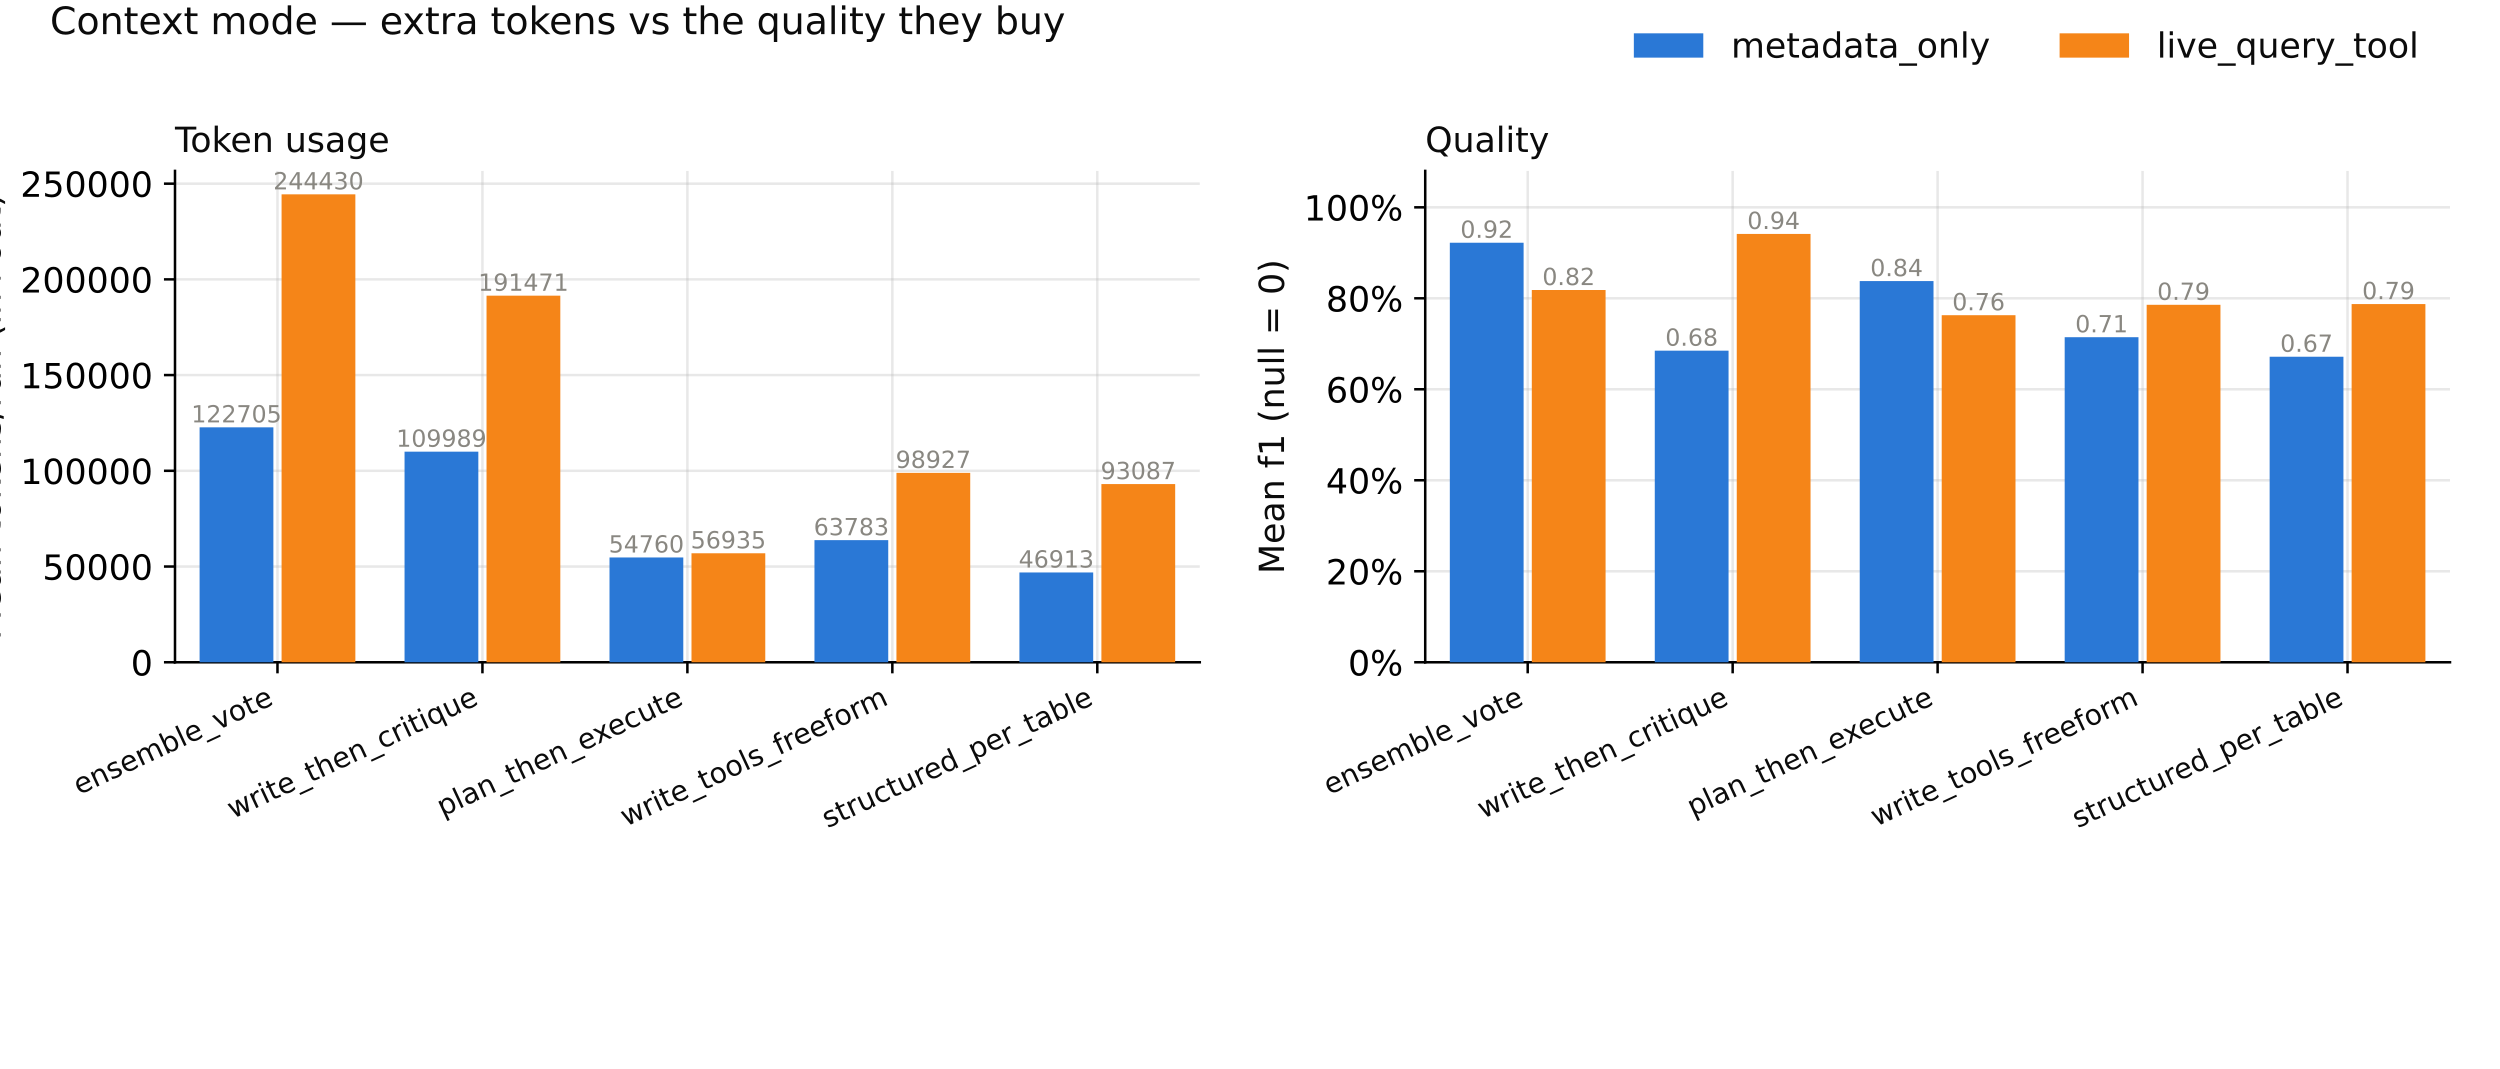
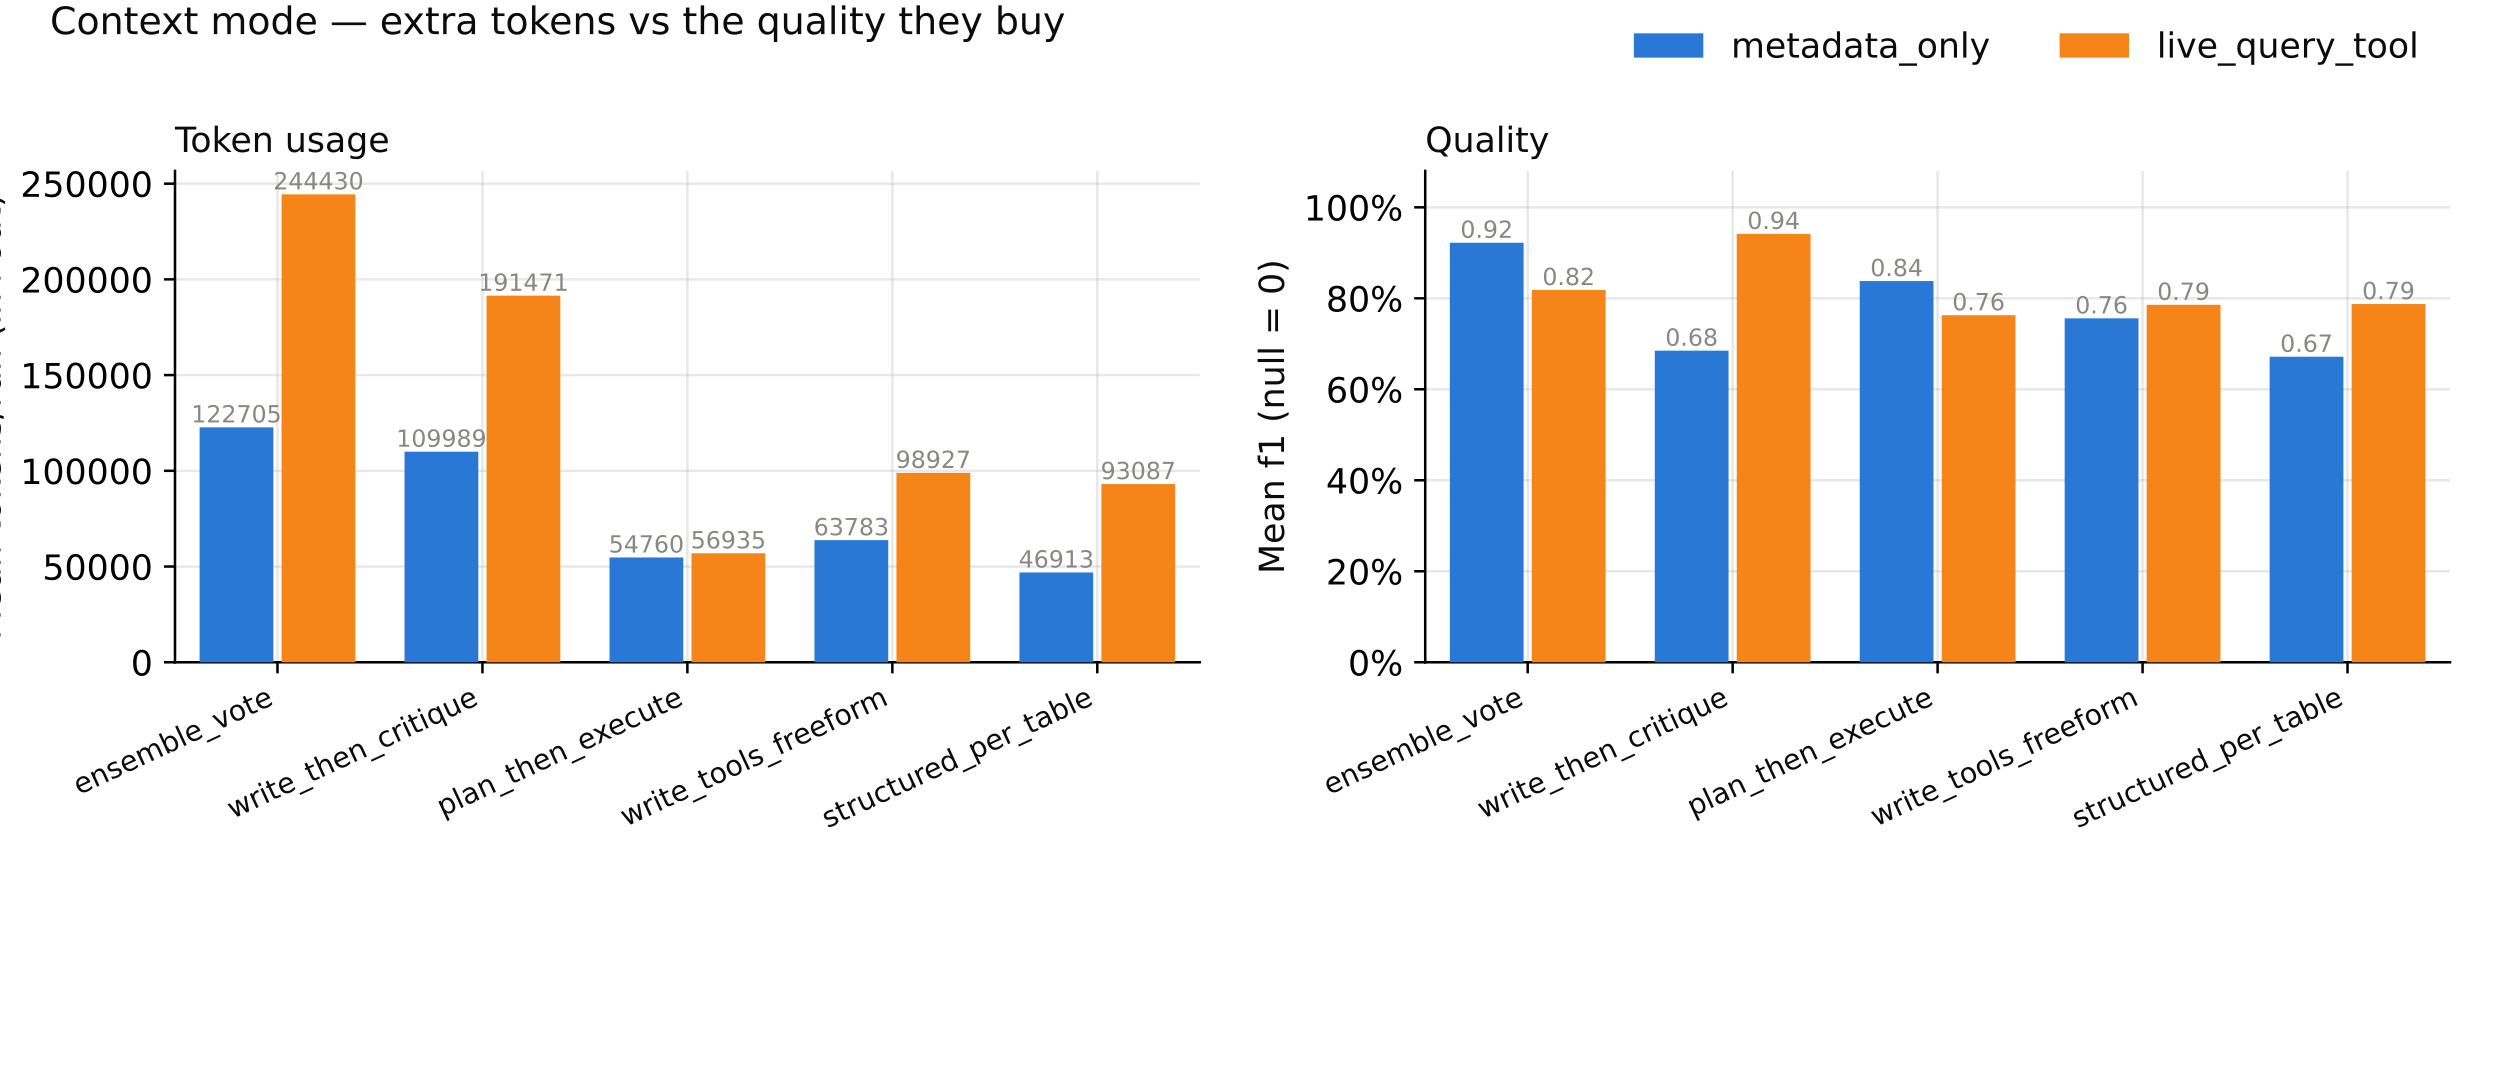
<svg xmlns="http://www.w3.org/2000/svg" xmlns:xlink="http://www.w3.org/1999/xlink" width="792pt" height="338.4pt" viewBox="0 0 792 338.4" version="1.1">
  <defs>
    <style type="text/css">*{stroke-linejoin: round; stroke-linecap: butt}</style>
  </defs>
  <g id="figure_1">
    <g id="patch_1">
      <path d="M 0 338.4  L 792 338.4  L 792 0  L 0 0  L 0 338.4  z " style="fill: none" />
    </g>
    <g id="axes_1">
      <g id="patch_2">
        <path d="M 55.44 209.808  L 380.089 209.808  L 380.089 54.144  L 55.44 54.144  L 55.44 209.808  z " style="fill: none" />
      </g>
      <g id="matplotlib.axis_1">
        <g id="xtick_1">
          <g id="line2d_1">
            <path d="M 87.905 209.808  L 87.905 54.144  " clip-path="url(#p312ca4075c)" style="fill: none; stroke: #b0b0b0; stroke-opacity: 0.3; stroke-width: 0.8; stroke-linecap: square" />
          </g>
          <g id="line2d_2">
            <defs>
              <path id="ma9d817a131" d="M 0 0  L 0 3.5  " style="stroke: #000000; stroke-width: 0.8" />
            </defs>
            <g>
              <use xlink:href="#ma9d817a131" x="87.905" y="209.808" style="stroke: #000000; stroke-width: 0.8" />
            </g>
          </g>
          <g id="text_1">
            <text style="font-size: 9px; font-family: 'DejaVu Sans', 'Bitstream Vera Sans', 'Computer Modern Sans Serif', 'Lucida Grande', 'Verdana', 'Geneva', 'Lucid', 'Arial', 'Helvetica', 'Avant Garde', sans-serif; fill: #0b0b0b" transform="translate(25.02935 251.907) rotate(-25)">ensemble_vote</text>
          </g>
        </g>
        <g id="xtick_2">
          <g id="line2d_3">
            <path d="M 152.835 209.808  L 152.835 54.144  " clip-path="url(#p312ca4075c)" style="fill: none; stroke: #b0b0b0; stroke-opacity: 0.3; stroke-width: 0.8; stroke-linecap: square" />
          </g>
          <g id="line2d_4">
            <g>
              <use xlink:href="#ma9d817a131" x="152.835" y="209.808" style="stroke: #000000; stroke-width: 0.8" />
            </g>
          </g>
          <g id="text_2">
            <text style="font-size: 9px; font-family: 'DejaVu Sans', 'Bitstream Vera Sans', 'Computer Modern Sans Serif', 'Lucida Grande', 'Verdana', 'Geneva', 'Lucid', 'Arial', 'Helvetica', 'Avant Garde', sans-serif; fill: #0b0b0b" transform="translate(73.78446 259.4494) rotate(-25)">write_then_critique</text>
          </g>
        </g>
        <g id="xtick_3">
          <g id="line2d_5">
            <path d="M 217.764 209.808  L 217.764 54.144  " clip-path="url(#p312ca4075c)" style="fill: none; stroke: #b0b0b0; stroke-opacity: 0.3; stroke-width: 0.8; stroke-linecap: square" />
          </g>
          <g id="line2d_6">
            <g>
              <use xlink:href="#ma9d817a131" x="217.764" y="209.808" style="stroke: #000000; stroke-width: 0.8" />
            </g>
          </g>
          <g id="text_3">
            <text style="font-size: 9px; font-family: 'DejaVu Sans', 'Bitstream Vera Sans', 'Computer Modern Sans Serif', 'Lucida Grande', 'Verdana', 'Geneva', 'Lucid', 'Arial', 'Helvetica', 'Avant Garde', sans-serif; fill: #0b0b0b" transform="translate(140.2041 258.7546) rotate(-25)">plan_then_execute</text>
          </g>
        </g>
        <g id="xtick_4">
          <g id="line2d_7">
            <path d="M 282.694 209.808  L 282.694 54.144  " clip-path="url(#p312ca4075c)" style="fill: none; stroke: #b0b0b0; stroke-opacity: 0.3; stroke-width: 0.8; stroke-linecap: square" />
          </g>
          <g id="line2d_8">
            <g>
              <use xlink:href="#ma9d817a131" x="282.694" y="209.808" style="stroke: #000000; stroke-width: 0.8" />
            </g>
          </g>
          <g id="text_4">
            <text style="font-size: 9px; font-family: 'DejaVu Sans', 'Bitstream Vera Sans', 'Computer Modern Sans Serif', 'Lucida Grande', 'Verdana', 'Geneva', 'Lucid', 'Arial', 'Helvetica', 'Avant Garde', sans-serif; fill: #0b0b0b" transform="translate(198.342 261.9217) rotate(-25)">write_tools_freeform</text>
          </g>
        </g>
        <g id="xtick_5">
          <g id="line2d_9">
            <path d="M 347.624 209.808  L 347.624 54.144  " clip-path="url(#p312ca4075c)" style="fill: none; stroke: #b0b0b0; stroke-opacity: 0.3; stroke-width: 0.8; stroke-linecap: square" />
          </g>
          <g id="line2d_10">
            <g>
              <use xlink:href="#ma9d817a131" x="347.624" y="209.808" style="stroke: #000000; stroke-width: 0.8" />
            </g>
          </g>
          <g id="text_5">
            <text style="font-size: 9px; font-family: 'DejaVu Sans', 'Bitstream Vera Sans', 'Computer Modern Sans Serif', 'Lucida Grande', 'Verdana', 'Geneva', 'Lucid', 'Arial', 'Helvetica', 'Avant Garde', sans-serif; fill: #0b0b0b" transform="translate(262.1719 262.4346) rotate(-25)">structured_per_table</text>
          </g>
        </g>
      </g>
      <g id="matplotlib.axis_2">
        <g id="ytick_1">
          <g id="line2d_11">
            <path d="M 55.44 209.808  L 380.089 209.808  " clip-path="url(#p312ca4075c)" style="fill: none; stroke: #b0b0b0; stroke-opacity: 0.3; stroke-width: 0.8; stroke-linecap: square" />
          </g>
          <g id="line2d_12">
            <defs>
              <path id="m00f1ef8d5f" d="M 0 0  L -3.5 0  " style="stroke: #000000; stroke-width: 0.8" />
            </defs>
            <g>
              <use xlink:href="#m00f1ef8d5f" x="55.44" y="209.808" style="stroke: #000000; stroke-width: 0.8" />
            </g>
          </g>
          <g id="text_6">
            <text style="font-size: 11px; font-family: 'DejaVu Sans', 'Bitstream Vera Sans', 'Computer Modern Sans Serif', 'Lucida Grande', 'Verdana', 'Geneva', 'Lucid', 'Arial', 'Helvetica', 'Avant Garde', sans-serif; text-anchor: end" x="48.44" y="213.987" transform="rotate(-0 48.44 213.9871)">0</text>
          </g>
        </g>
        <g id="ytick_2">
          <g id="line2d_13">
            <path d="M 55.44 179.482  L 380.089 179.482  " clip-path="url(#p312ca4075c)" style="fill: none; stroke: #b0b0b0; stroke-opacity: 0.3; stroke-width: 0.8; stroke-linecap: square" />
          </g>
          <g id="line2d_14">
            <g>
              <use xlink:href="#m00f1ef8d5f" x="55.44" y="179.482" style="stroke: #000000; stroke-width: 0.8" />
            </g>
          </g>
          <g id="text_7">
            <text style="font-size: 11px; font-family: 'DejaVu Sans', 'Bitstream Vera Sans', 'Computer Modern Sans Serif', 'Lucida Grande', 'Verdana', 'Geneva', 'Lucid', 'Arial', 'Helvetica', 'Avant Garde', sans-serif; text-anchor: end" x="48.44" y="183.661" transform="rotate(-0 48.44 183.6611)">50000</text>
          </g>
        </g>
        <g id="ytick_3">
          <g id="line2d_15">
            <path d="M 55.44 149.156  L 380.089 149.156  " clip-path="url(#p312ca4075c)" style="fill: none; stroke: #b0b0b0; stroke-opacity: 0.3; stroke-width: 0.8; stroke-linecap: square" />
          </g>
          <g id="line2d_16">
            <g>
              <use xlink:href="#m00f1ef8d5f" x="55.44" y="149.156" style="stroke: #000000; stroke-width: 0.8" />
            </g>
          </g>
          <g id="text_8">
            <text style="font-size: 11px; font-family: 'DejaVu Sans', 'Bitstream Vera Sans', 'Computer Modern Sans Serif', 'Lucida Grande', 'Verdana', 'Geneva', 'Lucid', 'Arial', 'Helvetica', 'Avant Garde', sans-serif; text-anchor: end" x="48.44" y="153.335" transform="rotate(-0 48.44 153.3351)">100000</text>
          </g>
        </g>
        <g id="ytick_4">
          <g id="line2d_17">
            <path d="M 55.44 118.83  L 380.089 118.83  " clip-path="url(#p312ca4075c)" style="fill: none; stroke: #b0b0b0; stroke-opacity: 0.3; stroke-width: 0.8; stroke-linecap: square" />
          </g>
          <g id="line2d_18">
            <g>
              <use xlink:href="#m00f1ef8d5f" x="55.44" y="118.83" style="stroke: #000000; stroke-width: 0.8" />
            </g>
          </g>
          <g id="text_9">
            <text style="font-size: 11px; font-family: 'DejaVu Sans', 'Bitstream Vera Sans', 'Computer Modern Sans Serif', 'Lucida Grande', 'Verdana', 'Geneva', 'Lucid', 'Arial', 'Helvetica', 'Avant Garde', sans-serif; text-anchor: end" x="48.44" y="123.009" transform="rotate(-0 48.44 123.0091)">150000</text>
          </g>
        </g>
        <g id="ytick_5">
          <g id="line2d_19">
            <path d="M 55.44 88.504  L 380.089 88.504  " clip-path="url(#p312ca4075c)" style="fill: none; stroke: #b0b0b0; stroke-opacity: 0.3; stroke-width: 0.8; stroke-linecap: square" />
          </g>
          <g id="line2d_20">
            <g>
              <use xlink:href="#m00f1ef8d5f" x="55.44" y="88.504" style="stroke: #000000; stroke-width: 0.8" />
            </g>
          </g>
          <g id="text_10">
            <text style="font-size: 11px; font-family: 'DejaVu Sans', 'Bitstream Vera Sans', 'Computer Modern Sans Serif', 'Lucida Grande', 'Verdana', 'Geneva', 'Lucid', 'Arial', 'Helvetica', 'Avant Garde', sans-serif; text-anchor: end" x="48.44" y="92.683" transform="rotate(-0 48.44 92.68314)">200000</text>
          </g>
        </g>
        <g id="ytick_6">
          <g id="line2d_21">
            <path d="M 55.44 58.178  L 380.089 58.178  " clip-path="url(#p312ca4075c)" style="fill: none; stroke: #b0b0b0; stroke-opacity: 0.3; stroke-width: 0.8; stroke-linecap: square" />
          </g>
          <g id="line2d_22">
            <g>
              <use xlink:href="#m00f1ef8d5f" x="55.44" y="58.178" style="stroke: #000000; stroke-width: 0.8" />
            </g>
          </g>
          <g id="text_11">
            <text style="font-size: 11px; font-family: 'DejaVu Sans', 'Bitstream Vera Sans', 'Computer Modern Sans Serif', 'Lucida Grande', 'Verdana', 'Geneva', 'Lucid', 'Arial', 'Helvetica', 'Avant Garde', sans-serif; text-anchor: end" x="48.44" y="62.357" transform="rotate(-0 48.44 62.35714)">250000</text>
          </g>
        </g>
        <g id="text_12">
          <text style="font-size: 11px; font-family: 'DejaVu Sans', 'Bitstream Vera Sans', 'Computer Modern Sans Serif', 'Lucida Grande', 'Verdana', 'Geneva', 'Lucid', 'Arial', 'Helvetica', 'Avant Garde', sans-serif; text-anchor: middle; fill: #0b0b0b" x="0.16" y="131.976" transform="rotate(-90 0.159844 131.976)">Mean tokens/run (in+out)</text>
        </g>
      </g>
      <g id="patch_3">
        <path d="M 55.44 209.808  L 55.44 54.144  " style="fill: none; stroke: #000000; stroke-width: 0.8; stroke-linejoin: miter; stroke-linecap: square" />
      </g>
      <g id="patch_4">
        <path d="M 55.44 209.808  L 380.089 209.808  " style="fill: none; stroke: #000000; stroke-width: 0.8; stroke-linejoin: miter; stroke-linecap: square" />
      </g>
      <g id="patch_5">
        <path d="M 63.232 209.808  L 86.606 209.808  L 86.606 135.385  L 63.232 135.385  z " clip-path="url(#p312ca4075c)" style="fill: #2a78d6" />
      </g>
      <g id="patch_6">
        <path d="M 128.161 209.808  L 151.536 209.808  L 151.536 143.097  L 128.161 143.097  z " clip-path="url(#p312ca4075c)" style="fill: #2a78d6" />
      </g>
      <g id="patch_7">
        <path d="M 193.091 209.808  L 216.466 209.808  L 216.466 176.595  L 193.091 176.595  z " clip-path="url(#p312ca4075c)" style="fill: #2a78d6" />
      </g>
      <g id="patch_8">
        <path d="M 258.021 209.808  L 281.395 209.808  L 281.395 171.122  L 258.021 171.122  z " clip-path="url(#p312ca4075c)" style="fill: #2a78d6" />
      </g>
      <g id="patch_9">
        <path d="M 322.95 209.808  L 346.325 209.808  L 346.325 181.354  L 322.95 181.354  z " clip-path="url(#p312ca4075c)" style="fill: #2a78d6" />
      </g>
      <g id="text_13">
        <text style="font-size: 7.5px; font-family: 'DejaVu Sans', 'Bitstream Vera Sans', 'Computer Modern Sans Serif', 'Lucida Grande', 'Verdana', 'Geneva', 'Lucid', 'Arial', 'Helvetica', 'Avant Garde', sans-serif; text-anchor: middle; fill: #898781" x="74.919" y="133.825" transform="rotate(-0 74.91892 133.8252)">122705</text>
      </g>
      <g id="text_14">
        <text style="font-size: 7.5px; font-family: 'DejaVu Sans', 'Bitstream Vera Sans', 'Computer Modern Sans Serif', 'Lucida Grande', 'Verdana', 'Geneva', 'Lucid', 'Arial', 'Helvetica', 'Avant Garde', sans-serif; text-anchor: middle; fill: #898781" x="139.849" y="141.538" transform="rotate(-0 139.8486 141.5377)">109989</text>
      </g>
      <g id="text_15">
        <text style="font-size: 7.5px; font-family: 'DejaVu Sans', 'Bitstream Vera Sans', 'Computer Modern Sans Serif', 'Lucida Grande', 'Verdana', 'Geneva', 'Lucid', 'Arial', 'Helvetica', 'Avant Garde', sans-serif; text-anchor: middle; fill: #898781" x="204.778" y="175.035" transform="rotate(-0 204.7784 175.035)">54760</text>
      </g>
      <g id="text_16">
        <text style="font-size: 7.5px; font-family: 'DejaVu Sans', 'Bitstream Vera Sans', 'Computer Modern Sans Serif', 'Lucida Grande', 'Verdana', 'Geneva', 'Lucid', 'Arial', 'Helvetica', 'Avant Garde', sans-serif; text-anchor: middle; fill: #898781" x="269.708" y="169.562" transform="rotate(-0 269.7081 169.5623)">63783</text>
      </g>
      <g id="text_17">
        <text style="font-size: 7.5px; font-family: 'DejaVu Sans', 'Bitstream Vera Sans', 'Computer Modern Sans Serif', 'Lucida Grande', 'Verdana', 'Geneva', 'Lucid', 'Arial', 'Helvetica', 'Avant Garde', sans-serif; text-anchor: middle; fill: #898781" x="334.638" y="179.794" transform="rotate(-0 334.6378 179.7943)">46913</text>
      </g>
      <g id="patch_10">
        <path d="M 89.203 209.808  L 112.578 209.808  L 112.578 61.557  L 89.203 61.557  z " clip-path="url(#p312ca4075c)" style="fill: #f58518" />
      </g>
      <g id="patch_11">
        <path d="M 154.133 209.808  L 177.508 209.808  L 177.508 93.677  L 154.133 93.677  z " clip-path="url(#p312ca4075c)" style="fill: #f58518" />
      </g>
      <g id="patch_12">
        <path d="M 219.063 209.808  L 242.438 209.808  L 242.438 175.276  L 219.063 175.276  z " clip-path="url(#p312ca4075c)" style="fill: #f58518" />
      </g>
      <g id="patch_13">
        <path d="M 283.993 209.808  L 307.367 209.808  L 307.367 149.807  L 283.993 149.807  z " clip-path="url(#p312ca4075c)" style="fill: #f58518" />
      </g>
      <g id="patch_14">
        <path d="M 348.922 209.808  L 372.297 209.808  L 372.297 153.349  L 348.922 153.349  z " clip-path="url(#p312ca4075c)" style="fill: #f58518" />
      </g>
      <g id="text_18">
        <text style="font-size: 7.5px; font-family: 'DejaVu Sans', 'Bitstream Vera Sans', 'Computer Modern Sans Serif', 'Lucida Grande', 'Verdana', 'Geneva', 'Lucid', 'Arial', 'Helvetica', 'Avant Garde', sans-serif; text-anchor: middle; fill: #898781" x="100.891" y="59.997" transform="rotate(-0 100.8908 59.99681)">244430</text>
      </g>
      <g id="text_19">
        <text style="font-size: 7.5px; font-family: 'DejaVu Sans', 'Bitstream Vera Sans', 'Computer Modern Sans Serif', 'Lucida Grande', 'Verdana', 'Geneva', 'Lucid', 'Arial', 'Helvetica', 'Avant Garde', sans-serif; text-anchor: middle; fill: #898781" x="165.821" y="92.118" transform="rotate(-0 165.8205 92.11752)">191471</text>
      </g>
      <g id="text_20">
        <text style="font-size: 7.5px; font-family: 'DejaVu Sans', 'Bitstream Vera Sans', 'Computer Modern Sans Serif', 'Lucida Grande', 'Verdana', 'Geneva', 'Lucid', 'Arial', 'Helvetica', 'Avant Garde', sans-serif; text-anchor: middle; fill: #898781" x="230.75" y="173.716" transform="rotate(-0 230.7503 173.7159)">56935</text>
      </g>
      <g id="text_21">
        <text style="font-size: 7.5px; font-family: 'DejaVu Sans', 'Bitstream Vera Sans', 'Computer Modern Sans Serif', 'Lucida Grande', 'Verdana', 'Geneva', 'Lucid', 'Arial', 'Helvetica', 'Avant Garde', sans-serif; text-anchor: middle; fill: #898781" x="295.68" y="148.247" transform="rotate(-0 295.68 148.2473)">98927</text>
      </g>
      <g id="text_22">
        <text style="font-size: 7.5px; font-family: 'DejaVu Sans', 'Bitstream Vera Sans', 'Computer Modern Sans Serif', 'Lucida Grande', 'Verdana', 'Geneva', 'Lucid', 'Arial', 'Helvetica', 'Avant Garde', sans-serif; text-anchor: middle; fill: #898781" x="360.61" y="151.789" transform="rotate(-0 360.6097 151.7889)">93087</text>
      </g>
      <g id="text_23">
        <text style="font-size: 11px; font-family: 'DejaVu Sans', 'Bitstream Vera Sans', 'Computer Modern Sans Serif', 'Lucida Grande', 'Verdana', 'Geneva', 'Lucid', 'Arial', 'Helvetica', 'Avant Garde', sans-serif; text-anchor: start; fill: #0b0b0b" x="55.44" y="48.144" transform="rotate(-0 55.44 48.144)">Token usage</text>
      </g>
    </g>
    <g id="axes_2">
      <g id="patch_15">
        <path d="M 451.511 209.808  L 776.16 209.808  L 776.16 54.144  L 451.511 54.144  L 451.511 209.808  z " style="fill: none" />
      </g>
      <g id="matplotlib.axis_3">
        <g id="xtick_6">
          <g id="line2d_23">
            <path d="M 483.976 209.808  L 483.976 54.144  " clip-path="url(#peaabff5ec2)" style="fill: none; stroke: #b0b0b0; stroke-opacity: 0.3; stroke-width: 0.8; stroke-linecap: square" />
          </g>
          <g id="line2d_24">
            <g>
              <use xlink:href="#ma9d817a131" x="483.976" y="209.808" style="stroke: #000000; stroke-width: 0.8" />
            </g>
          </g>
          <g id="text_24">
            <text style="font-size: 9px; font-family: 'DejaVu Sans', 'Bitstream Vera Sans', 'Computer Modern Sans Serif', 'Lucida Grande', 'Verdana', 'Geneva', 'Lucid', 'Arial', 'Helvetica', 'Avant Garde', sans-serif; fill: #0b0b0b" transform="translate(421.1007 251.907) rotate(-25)">ensemble_vote</text>
          </g>
        </g>
        <g id="xtick_7">
          <g id="line2d_25">
            <path d="M 548.906 209.808  L 548.906 54.144  " clip-path="url(#peaabff5ec2)" style="fill: none; stroke: #b0b0b0; stroke-opacity: 0.3; stroke-width: 0.8; stroke-linecap: square" />
          </g>
          <g id="line2d_26">
            <g>
              <use xlink:href="#ma9d817a131" x="548.906" y="209.808" style="stroke: #000000; stroke-width: 0.8" />
            </g>
          </g>
          <g id="text_25">
            <text style="font-size: 9px; font-family: 'DejaVu Sans', 'Bitstream Vera Sans', 'Computer Modern Sans Serif', 'Lucida Grande', 'Verdana', 'Geneva', 'Lucid', 'Arial', 'Helvetica', 'Avant Garde', sans-serif; fill: #0b0b0b" transform="translate(469.8558 259.4494) rotate(-25)">write_then_critique</text>
          </g>
        </g>
        <g id="xtick_8">
          <g id="line2d_27">
            <path d="M 613.836 209.808  L 613.836 54.144  " clip-path="url(#peaabff5ec2)" style="fill: none; stroke: #b0b0b0; stroke-opacity: 0.3; stroke-width: 0.8; stroke-linecap: square" />
          </g>
          <g id="line2d_28">
            <g>
              <use xlink:href="#ma9d817a131" x="613.836" y="209.808" style="stroke: #000000; stroke-width: 0.8" />
            </g>
          </g>
          <g id="text_26">
            <text style="font-size: 9px; font-family: 'DejaVu Sans', 'Bitstream Vera Sans', 'Computer Modern Sans Serif', 'Lucida Grande', 'Verdana', 'Geneva', 'Lucid', 'Arial', 'Helvetica', 'Avant Garde', sans-serif; fill: #0b0b0b" transform="translate(536.2754 258.7546) rotate(-25)">plan_then_execute</text>
          </g>
        </g>
        <g id="xtick_9">
          <g id="line2d_29">
            <path d="M 678.765 209.808  L 678.765 54.144  " clip-path="url(#peaabff5ec2)" style="fill: none; stroke: #b0b0b0; stroke-opacity: 0.3; stroke-width: 0.8; stroke-linecap: square" />
          </g>
          <g id="line2d_30">
            <g>
              <use xlink:href="#ma9d817a131" x="678.765" y="209.808" style="stroke: #000000; stroke-width: 0.8" />
            </g>
          </g>
          <g id="text_27">
            <text style="font-size: 9px; font-family: 'DejaVu Sans', 'Bitstream Vera Sans', 'Computer Modern Sans Serif', 'Lucida Grande', 'Verdana', 'Geneva', 'Lucid', 'Arial', 'Helvetica', 'Avant Garde', sans-serif; fill: #0b0b0b" transform="translate(594.4134 261.9217) rotate(-25)">write_tools_freeform</text>
          </g>
        </g>
        <g id="xtick_10">
          <g id="line2d_31">
            <path d="M 743.695 209.808  L 743.695 54.144  " clip-path="url(#peaabff5ec2)" style="fill: none; stroke: #b0b0b0; stroke-opacity: 0.3; stroke-width: 0.8; stroke-linecap: square" />
          </g>
          <g id="line2d_32">
            <g>
              <use xlink:href="#ma9d817a131" x="743.695" y="209.808" style="stroke: #000000; stroke-width: 0.8" />
            </g>
          </g>
          <g id="text_28">
            <text style="font-size: 9px; font-family: 'DejaVu Sans', 'Bitstream Vera Sans', 'Computer Modern Sans Serif', 'Lucida Grande', 'Verdana', 'Geneva', 'Lucid', 'Arial', 'Helvetica', 'Avant Garde', sans-serif; fill: #0b0b0b" transform="translate(658.2432 262.4346) rotate(-25)">structured_per_table</text>
          </g>
        </g>
      </g>
      <g id="matplotlib.axis_4">
        <g id="ytick_7">
          <g id="line2d_33">
            <path d="M 451.511 209.808  L 776.16 209.808  " clip-path="url(#peaabff5ec2)" style="fill: none; stroke: #b0b0b0; stroke-opacity: 0.3; stroke-width: 0.8; stroke-linecap: square" />
          </g>
          <g id="line2d_34">
            <g>
              <use xlink:href="#m00f1ef8d5f" x="451.511" y="209.808" style="stroke: #000000; stroke-width: 0.8" />
            </g>
          </g>
          <g id="text_29">
            <text style="font-size: 11px; font-family: 'DejaVu Sans', 'Bitstream Vera Sans', 'Computer Modern Sans Serif', 'Lucida Grande', 'Verdana', 'Geneva', 'Lucid', 'Arial', 'Helvetica', 'Avant Garde', sans-serif; text-anchor: end" x="444.511" y="213.987" transform="rotate(-0 444.5114 213.9871)">0%</text>
          </g>
        </g>
        <g id="ytick_8">
          <g id="line2d_35">
            <path d="M 451.511 180.981  L 776.16 180.981  " clip-path="url(#peaabff5ec2)" style="fill: none; stroke: #b0b0b0; stroke-opacity: 0.3; stroke-width: 0.8; stroke-linecap: square" />
          </g>
          <g id="line2d_36">
            <g>
              <use xlink:href="#m00f1ef8d5f" x="451.511" y="180.981" style="stroke: #000000; stroke-width: 0.8" />
            </g>
          </g>
          <g id="text_30">
            <text style="font-size: 11px; font-family: 'DejaVu Sans', 'Bitstream Vera Sans', 'Computer Modern Sans Serif', 'Lucida Grande', 'Verdana', 'Geneva', 'Lucid', 'Arial', 'Helvetica', 'Avant Garde', sans-serif; text-anchor: end" x="444.511" y="185.16" transform="rotate(-0 444.5114 185.1605)">20%</text>
          </g>
        </g>
        <g id="ytick_9">
          <g id="line2d_37">
            <path d="M 451.511 152.155  L 776.16 152.155  " clip-path="url(#peaabff5ec2)" style="fill: none; stroke: #b0b0b0; stroke-opacity: 0.3; stroke-width: 0.8; stroke-linecap: square" />
          </g>
          <g id="line2d_38">
            <g>
              <use xlink:href="#m00f1ef8d5f" x="451.511" y="152.155" style="stroke: #000000; stroke-width: 0.8" />
            </g>
          </g>
          <g id="text_31">
            <text style="font-size: 11px; font-family: 'DejaVu Sans', 'Bitstream Vera Sans', 'Computer Modern Sans Serif', 'Lucida Grande', 'Verdana', 'Geneva', 'Lucid', 'Arial', 'Helvetica', 'Avant Garde', sans-serif; text-anchor: end" x="444.511" y="156.334" transform="rotate(-0 444.5114 156.3338)">40%</text>
          </g>
        </g>
        <g id="ytick_10">
          <g id="line2d_39">
            <path d="M 451.511 123.328  L 776.16 123.328  " clip-path="url(#peaabff5ec2)" style="fill: none; stroke: #b0b0b0; stroke-opacity: 0.3; stroke-width: 0.8; stroke-linecap: square" />
          </g>
          <g id="line2d_40">
            <g>
              <use xlink:href="#m00f1ef8d5f" x="451.511" y="123.328" style="stroke: #000000; stroke-width: 0.8" />
            </g>
          </g>
          <g id="text_32">
            <text style="font-size: 11px; font-family: 'DejaVu Sans', 'Bitstream Vera Sans', 'Computer Modern Sans Serif', 'Lucida Grande', 'Verdana', 'Geneva', 'Lucid', 'Arial', 'Helvetica', 'Avant Garde', sans-serif; text-anchor: end" x="444.511" y="127.507" transform="rotate(-0 444.5114 127.5071)">60%</text>
          </g>
        </g>
        <g id="ytick_11">
          <g id="line2d_41">
            <path d="M 451.511 94.501  L 776.16 94.501  " clip-path="url(#peaabff5ec2)" style="fill: none; stroke: #b0b0b0; stroke-opacity: 0.3; stroke-width: 0.8; stroke-linecap: square" />
          </g>
          <g id="line2d_42">
            <g>
              <use xlink:href="#m00f1ef8d5f" x="451.511" y="94.501" style="stroke: #000000; stroke-width: 0.8" />
            </g>
          </g>
          <g id="text_33">
            <text style="font-size: 11px; font-family: 'DejaVu Sans', 'Bitstream Vera Sans', 'Computer Modern Sans Serif', 'Lucida Grande', 'Verdana', 'Geneva', 'Lucid', 'Arial', 'Helvetica', 'Avant Garde', sans-serif; text-anchor: end" x="444.511" y="98.68" transform="rotate(-0 444.5114 98.68047)">80%</text>
          </g>
        </g>
        <g id="ytick_12">
          <g id="line2d_43">
            <path d="M 451.511 65.675  L 776.16 65.675  " clip-path="url(#peaabff5ec2)" style="fill: none; stroke: #b0b0b0; stroke-opacity: 0.3; stroke-width: 0.8; stroke-linecap: square" />
          </g>
          <g id="line2d_44">
            <g>
              <use xlink:href="#m00f1ef8d5f" x="451.511" y="65.675" style="stroke: #000000; stroke-width: 0.8" />
            </g>
          </g>
          <g id="text_34">
            <text style="font-size: 11px; font-family: 'DejaVu Sans', 'Bitstream Vera Sans', 'Computer Modern Sans Serif', 'Lucida Grande', 'Verdana', 'Geneva', 'Lucid', 'Arial', 'Helvetica', 'Avant Garde', sans-serif; text-anchor: end" x="444.511" y="69.854" transform="rotate(-0 444.5114 69.85381)">100%</text>
          </g>
        </g>
        <g id="text_35">
          <text style="font-size: 11px; font-family: 'DejaVu Sans', 'Bitstream Vera Sans', 'Computer Modern Sans Serif', 'Lucida Grande', 'Verdana', 'Geneva', 'Lucid', 'Arial', 'Helvetica', 'Avant Garde', sans-serif; text-anchor: middle; fill: #0b0b0b" x="406.776" y="131.976" transform="rotate(-90 406.7757 131.976)">Mean f1 (null = 0)</text>
        </g>
      </g>
      <g id="patch_16">
        <path d="M 451.511 209.808  L 451.511 54.144  " style="fill: none; stroke: #000000; stroke-width: 0.8; stroke-linejoin: miter; stroke-linecap: square" />
      </g>
      <g id="patch_17">
        <path d="M 451.511 209.808  L 776.16 209.808  " style="fill: none; stroke: #000000; stroke-width: 0.8; stroke-linejoin: miter; stroke-linecap: square" />
      </g>
      <g id="patch_18">
        <path d="M 459.303 209.808  L 482.678 209.808  L 482.678 76.906  L 459.303 76.906  z " clip-path="url(#peaabff5ec2)" style="fill: #2a78d6" />
      </g>
      <g id="patch_19">
        <path d="M 524.233 209.808  L 547.607 209.808  L 547.607 111.085  L 524.233 111.085  z " clip-path="url(#peaabff5ec2)" style="fill: #2a78d6" />
      </g>
      <g id="patch_20">
        <path d="M 589.162 209.808  L 612.537 209.808  L 612.537 89.05  L 589.162 89.05  z " clip-path="url(#peaabff5ec2)" style="fill: #2a78d6" />
      </g>
      <g id="patch_21">
-         <path d="M 654.092 209.808  L 677.467 209.808  L 677.467 106.834  L 654.092 106.834  z " clip-path="url(#peaabff5ec2)" style="fill: #2a78d6" />
+         <path d="M 654.092 209.808  L 677.467 209.808  L 677.467 100.842  L 654.092 100.842  z " clip-path="url(#peaabff5ec2)" style="fill: #2a78d6" />
      </g>
      <g id="patch_22">
        <path d="M 719.022 209.808  L 742.397 209.808  L 742.397 113.016  L 719.022 113.016  z " clip-path="url(#peaabff5ec2)" style="fill: #2a78d6" />
      </g>
      <g id="text_36">
        <text style="font-size: 7.5px; font-family: 'DejaVu Sans', 'Bitstream Vera Sans', 'Computer Modern Sans Serif', 'Lucida Grande', 'Verdana', 'Geneva', 'Lucid', 'Arial', 'Helvetica', 'Avant Garde', sans-serif; text-anchor: middle; fill: #898781" x="470.99" y="75.346" transform="rotate(-0 470.9903 75.34589)">0.92</text>
      </g>
      <g id="text_37">
        <text style="font-size: 7.5px; font-family: 'DejaVu Sans', 'Bitstream Vera Sans', 'Computer Modern Sans Serif', 'Lucida Grande', 'Verdana', 'Geneva', 'Lucid', 'Arial', 'Helvetica', 'Avant Garde', sans-serif; text-anchor: middle; fill: #898781" x="535.92" y="109.525" transform="rotate(-0 535.92 109.5253)">0.68</text>
      </g>
      <g id="text_38">
        <text style="font-size: 7.5px; font-family: 'DejaVu Sans', 'Bitstream Vera Sans', 'Computer Modern Sans Serif', 'Lucida Grande', 'Verdana', 'Geneva', 'Lucid', 'Arial', 'Helvetica', 'Avant Garde', sans-serif; text-anchor: middle; fill: #898781" x="600.85" y="87.491" transform="rotate(-0 600.8497 87.49055)">0.84</text>
      </g>
      <g id="text_39">
-         <text style="font-size: 7.5px; font-family: 'DejaVu Sans', 'Bitstream Vera Sans', 'Computer Modern Sans Serif', 'Lucida Grande', 'Verdana', 'Geneva', 'Lucid', 'Arial', 'Helvetica', 'Avant Garde', sans-serif; text-anchor: middle; fill: #898781" x="665.779" y="105.275" transform="rotate(-0 665.7795 105.2745)">0.71</text>
+         <text style="font-size: 7.5px; font-family: 'DejaVu Sans', 'Bitstream Vera Sans', 'Computer Modern Sans Serif', 'Lucida Grande', 'Verdana', 'Geneva', 'Lucid', 'Arial', 'Helvetica', 'Avant Garde', sans-serif; text-anchor: middle; fill: #898781" x="665.779" y="99.282" transform="rotate(-0 665.7795 99.28223)">0.76</text>
      </g>
      <g id="text_40">
        <text style="font-size: 7.5px; font-family: 'DejaVu Sans', 'Bitstream Vera Sans', 'Computer Modern Sans Serif', 'Lucida Grande', 'Verdana', 'Geneva', 'Lucid', 'Arial', 'Helvetica', 'Avant Garde', sans-serif; text-anchor: middle; fill: #898781" x="730.709" y="111.456" transform="rotate(-0 730.7092 111.4558)">0.67</text>
      </g>
      <g id="patch_23">
        <path d="M 485.275 209.808  L 508.65 209.808  L 508.65 91.873  L 485.275 91.873  z " clip-path="url(#peaabff5ec2)" style="fill: #f58518" />
      </g>
      <g id="patch_24">
        <path d="M 550.205 209.808  L 573.579 209.808  L 573.579 74.1  L 550.205 74.1  z " clip-path="url(#peaabff5ec2)" style="fill: #f58518" />
      </g>
      <g id="patch_25">
        <path d="M 615.134 209.808  L 638.509 209.808  L 638.509 99.857  L 615.134 99.857  z " clip-path="url(#peaabff5ec2)" style="fill: #f58518" />
      </g>
      <g id="patch_26">
        <path d="M 680.064 209.808  L 703.439 209.808  L 703.439 96.563  L 680.064 96.563  z " clip-path="url(#peaabff5ec2)" style="fill: #f58518" />
      </g>
      <g id="patch_27">
        <path d="M 744.994 209.808  L 768.368 209.808  L 768.368 96.326  L 744.994 96.326  z " clip-path="url(#peaabff5ec2)" style="fill: #f58518" />
      </g>
      <g id="text_41">
        <text style="font-size: 7.5px; font-family: 'DejaVu Sans', 'Bitstream Vera Sans', 'Computer Modern Sans Serif', 'Lucida Grande', 'Verdana', 'Geneva', 'Lucid', 'Arial', 'Helvetica', 'Avant Garde', sans-serif; text-anchor: middle; fill: #898781" x="496.962" y="90.313" transform="rotate(-0 496.9622 90.31319)">0.82</text>
      </g>
      <g id="text_42">
        <text style="font-size: 7.5px; font-family: 'DejaVu Sans', 'Bitstream Vera Sans', 'Computer Modern Sans Serif', 'Lucida Grande', 'Verdana', 'Geneva', 'Lucid', 'Arial', 'Helvetica', 'Avant Garde', sans-serif; text-anchor: middle; fill: #898781" x="561.892" y="72.54" transform="rotate(-0 561.8919 72.53996)">0.94</text>
      </g>
      <g id="text_43">
        <text style="font-size: 7.5px; font-family: 'DejaVu Sans', 'Bitstream Vera Sans', 'Computer Modern Sans Serif', 'Lucida Grande', 'Verdana', 'Geneva', 'Lucid', 'Arial', 'Helvetica', 'Avant Garde', sans-serif; text-anchor: middle; fill: #898781" x="626.822" y="98.297" transform="rotate(-0 626.8216 98.29677)">0.76</text>
      </g>
      <g id="text_44">
        <text style="font-size: 7.5px; font-family: 'DejaVu Sans', 'Bitstream Vera Sans', 'Computer Modern Sans Serif', 'Lucida Grande', 'Verdana', 'Geneva', 'Lucid', 'Arial', 'Helvetica', 'Avant Garde', sans-serif; text-anchor: middle; fill: #898781" x="691.751" y="95.003" transform="rotate(-0 691.7514 95.0033)">0.79</text>
      </g>
      <g id="text_45">
        <text style="font-size: 7.5px; font-family: 'DejaVu Sans', 'Bitstream Vera Sans', 'Computer Modern Sans Serif', 'Lucida Grande', 'Verdana', 'Geneva', 'Lucid', 'Arial', 'Helvetica', 'Avant Garde', sans-serif; text-anchor: middle; fill: #898781" x="756.681" y="94.766" transform="rotate(-0 756.6811 94.76618)">0.79</text>
      </g>
      <g id="text_46">
        <text style="font-size: 11px; font-family: 'DejaVu Sans', 'Bitstream Vera Sans', 'Computer Modern Sans Serif', 'Lucida Grande', 'Verdana', 'Geneva', 'Lucid', 'Arial', 'Helvetica', 'Avant Garde', sans-serif; text-anchor: start; fill: #0b0b0b" x="451.511" y="48.144" transform="rotate(-0 451.5114 48.144)">Quality</text>
      </g>
    </g>
    <g id="text_47">
      <text style="font-size: 12px; font-family: 'DejaVu Sans', 'Bitstream Vera Sans', 'Computer Modern Sans Serif', 'Lucida Grande', 'Verdana', 'Geneva', 'Lucid', 'Arial', 'Helvetica', 'Avant Garde', sans-serif; text-anchor: start; fill: #0b0b0b" x="15.84" y="10.81" transform="rotate(-0 15.84 10.81012)">Context mode — extra tokens vs the quality they buy</text>
    </g>
    <g id="legend_1">
      <g id="patch_28">
        <path d="M 517.602 18.258  L 539.602 18.258  L 539.602 10.558  L 517.602 10.558  z " style="fill: #2a78d6" />
      </g>
      <g id="text_48">
        <text style="font-size: 11px; font-family: 'DejaVu Sans', 'Bitstream Vera Sans', 'Computer Modern Sans Serif', 'Lucida Grande', 'Verdana', 'Geneva', 'Lucid', 'Arial', 'Helvetica', 'Avant Garde', sans-serif; text-anchor: start; fill: #0b0b0b" x="548.402" y="18.258" transform="rotate(-0 548.4016 18.25828)">metadata_only</text>
      </g>
      <g id="patch_29">
        <path d="M 652.484 18.258  L 674.484 18.258  L 674.484 10.558  L 652.484 10.558  z " style="fill: #f58518" />
      </g>
      <g id="text_49">
        <text style="font-size: 11px; font-family: 'DejaVu Sans', 'Bitstream Vera Sans', 'Computer Modern Sans Serif', 'Lucida Grande', 'Verdana', 'Geneva', 'Lucid', 'Arial', 'Helvetica', 'Avant Garde', sans-serif; text-anchor: start; fill: #0b0b0b" x="683.284" y="18.258" transform="rotate(-0 683.2839 18.25828)">live_query_tool</text>
      </g>
    </g>
  </g>
  <defs>
    <clipPath id="p312ca4075c">
      <rect x="55.44" y="54.144" width="324.649" height="155.664" />
    </clipPath>
    <clipPath id="peaabff5ec2">
      <rect x="451.511" y="54.144" width="324.649" height="155.664" />
    </clipPath>
  </defs>
</svg>
